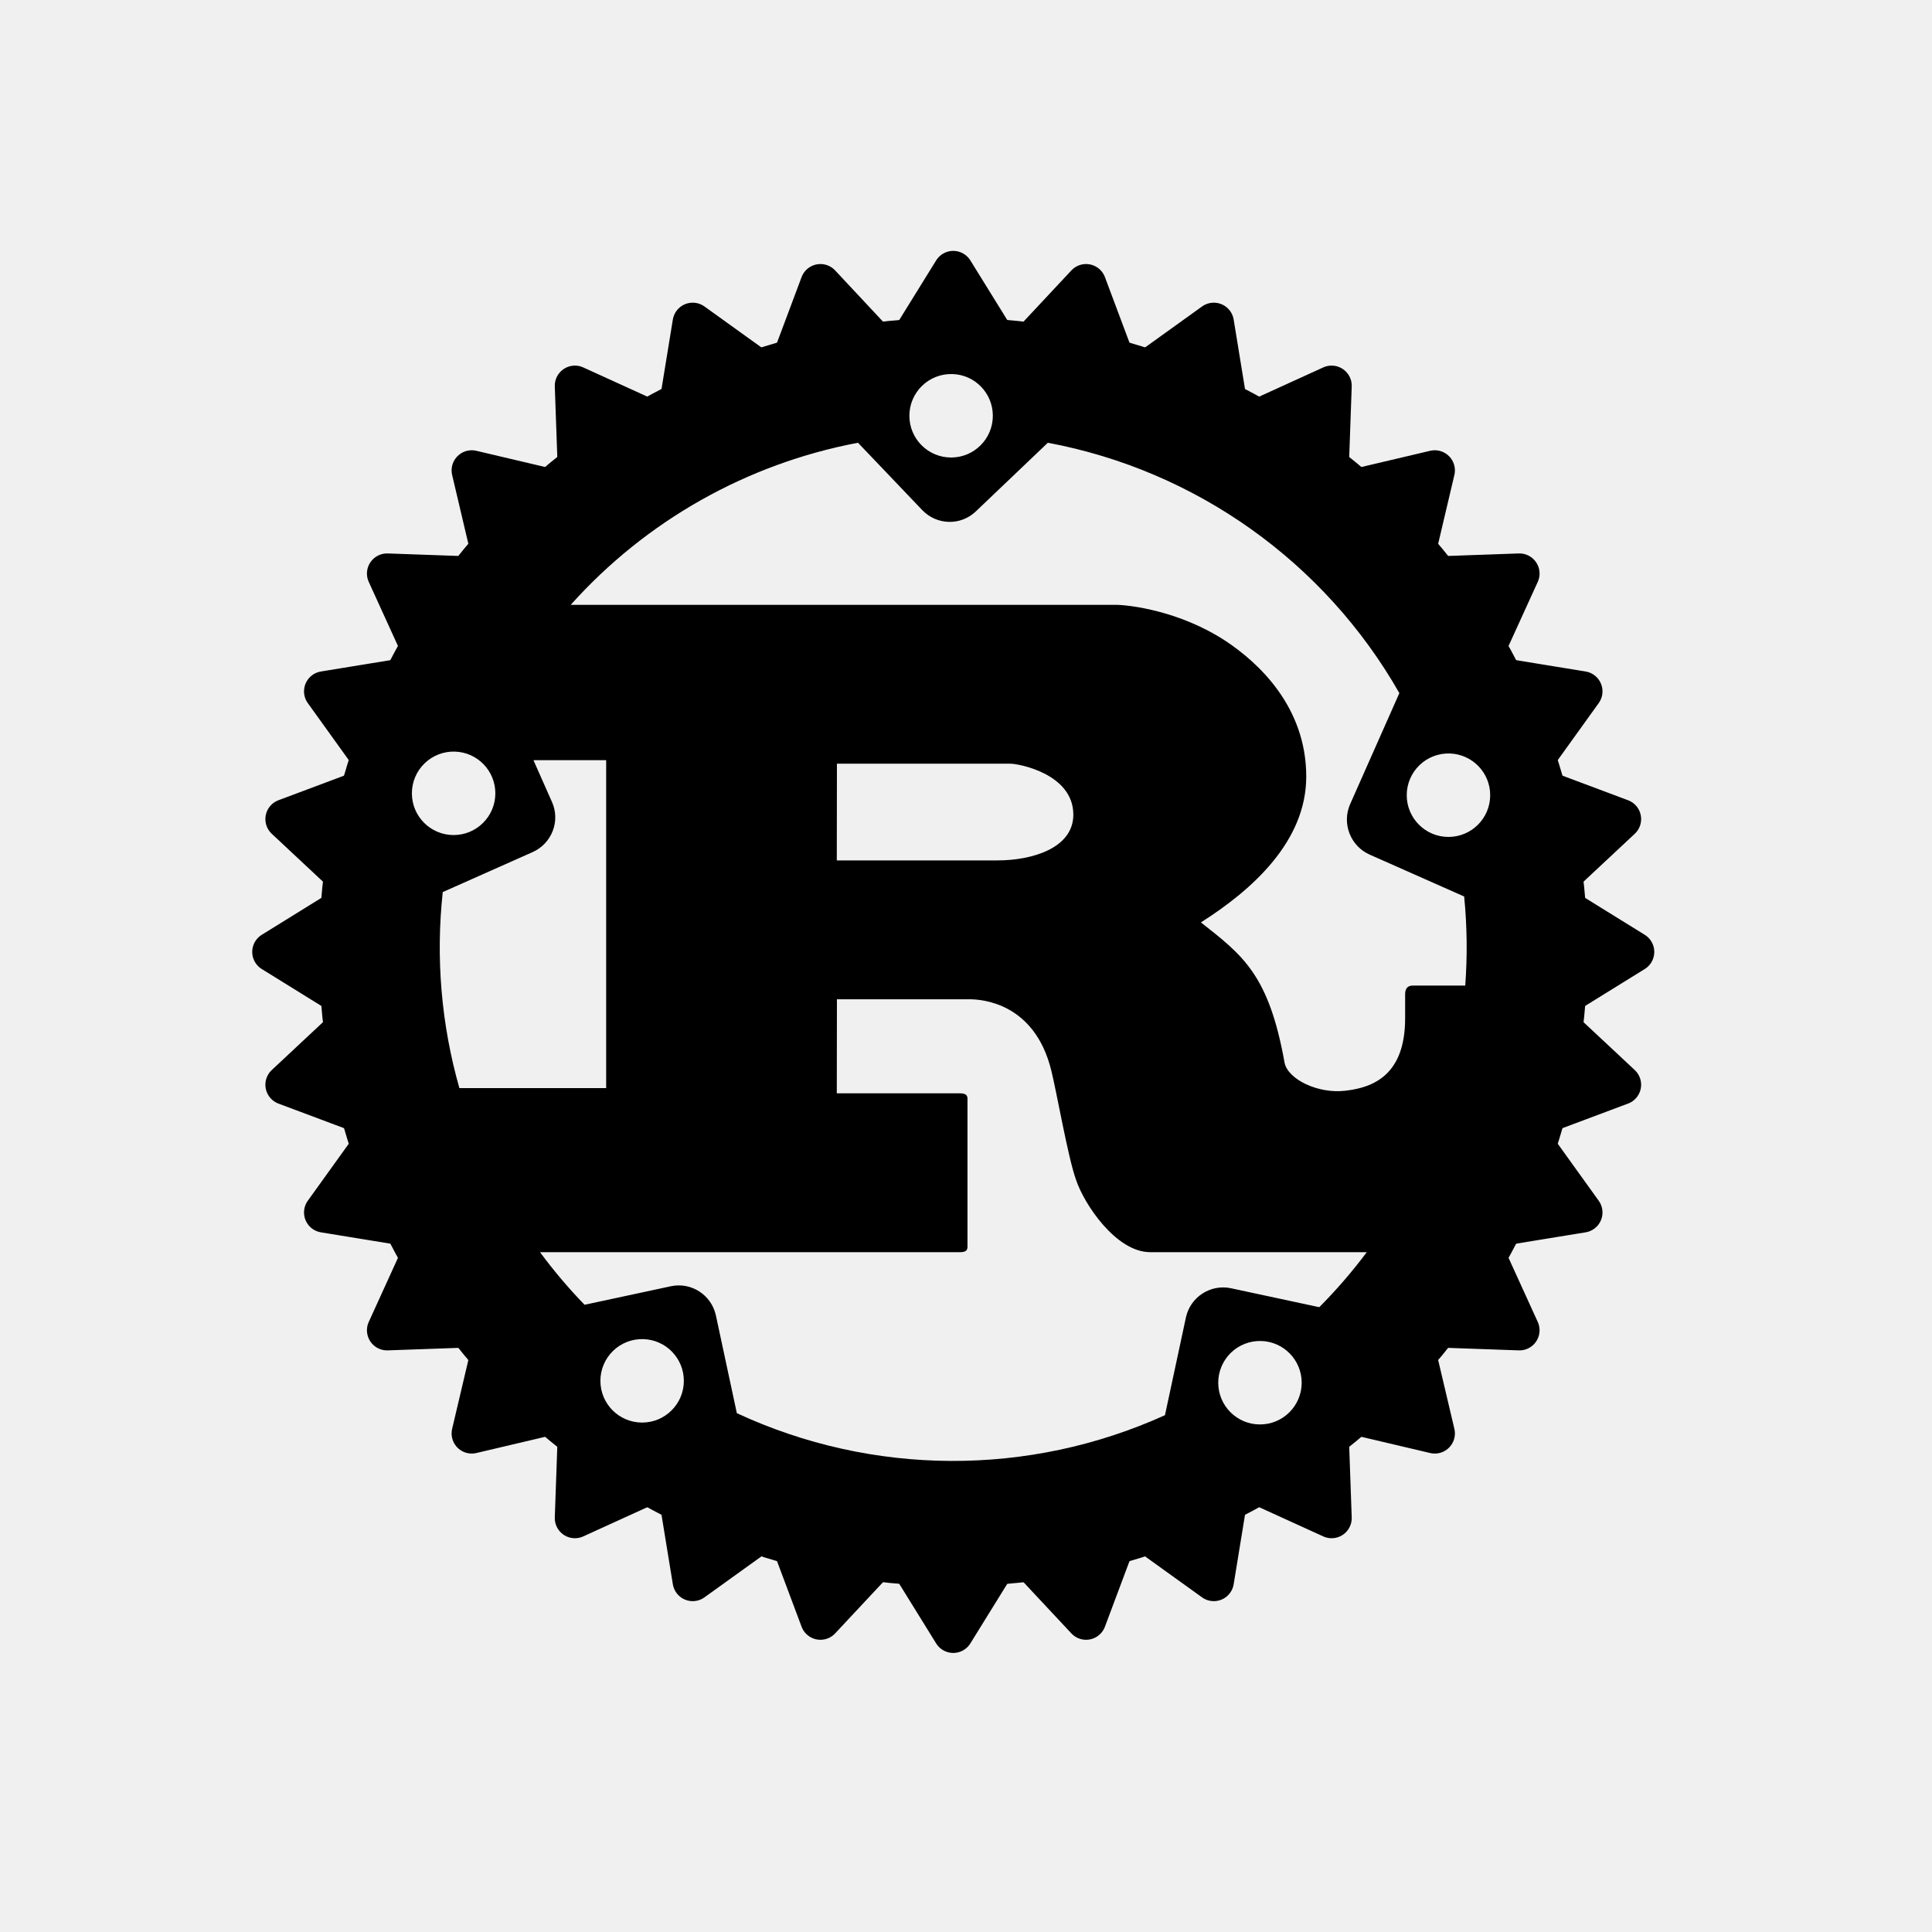
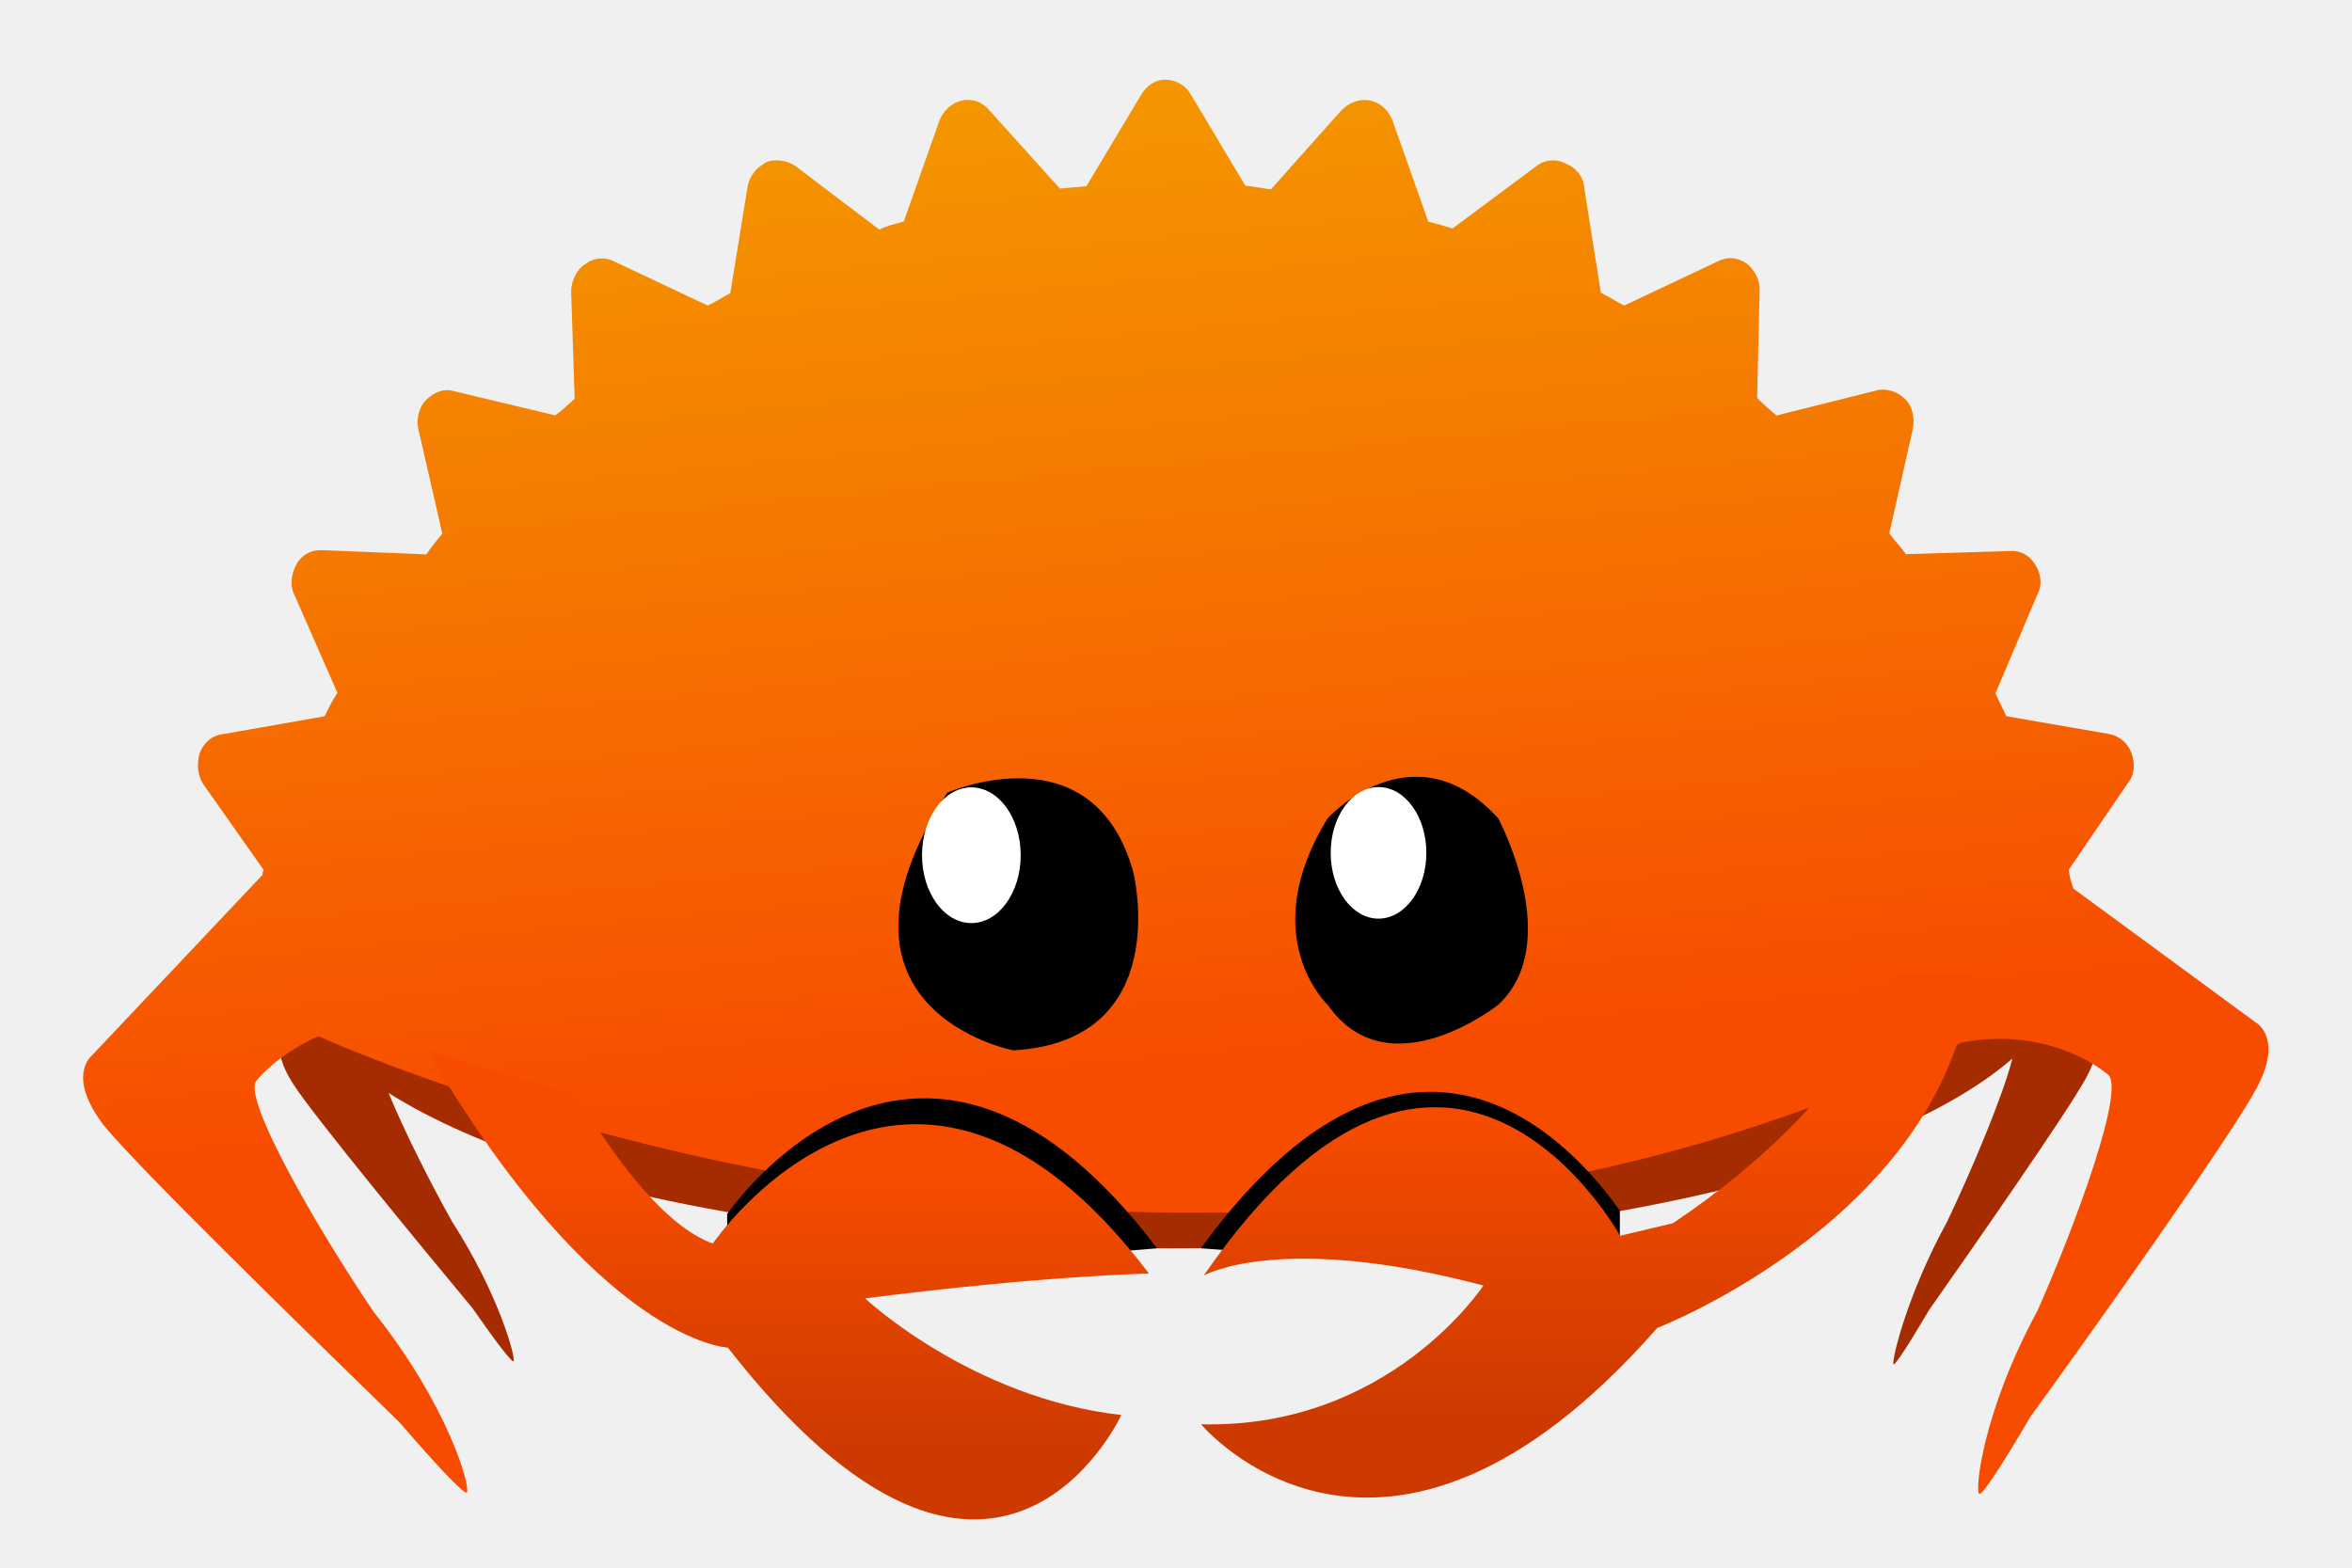
- <svg xmlns="http://www.w3.org/2000/svg" height="144" width="144">
-   <path d="m71.05 23.68c-26.06 0-47.27 21.22-47.27 47.27s21.22 47.27 47.27 47.27 47.27-21.22 47.27-47.27-21.22-47.27-47.27-47.27zm-.07 4.2a3.1 3.11 0 0 1 3.02 3.11 3.11 3.11 0 0 1 -6.22 0 3.11 3.11 0 0 1 3.2-3.11zm7.12 5.12a38.27 38.27 0 0 1 26.2 18.66l-3.67 8.28c-.63 1.43.02 3.11 1.44 3.75l7.06 3.13a38.27 38.27 0 0 1 .08 6.64h-3.93c-.39 0-.55.26-.55.64v1.8c0 4.24-2.39 5.17-4.49 5.4-2 .23-4.21-.84-4.49-2.06-1.18-6.63-3.14-8.04-6.24-10.49 3.85-2.44 7.85-6.05 7.85-10.87 0-5.21-3.57-8.49-6-10.1-3.42-2.25-7.2-2.7-8.22-2.7h-40.6a38.27 38.27 0 0 1 21.41-12.08l4.79 5.02c1.08 1.13 2.87 1.18 4 .09zm-44.2 23.02a3.11 3.11 0 0 1 3.02 3.11 3.11 3.11 0 0 1 -6.22 0 3.11 3.11 0 0 1 3.2-3.11zm74.15.14a3.11 3.11 0 0 1 3.02 3.11 3.11 3.11 0 0 1 -6.22 0 3.11 3.11 0 0 1 3.2-3.11zm-68.29.5h5.42v24.44h-10.94a38.27 38.27 0 0 1 -1.24-14.61l6.7-2.98c1.43-.64 2.08-2.31 1.44-3.74zm22.62.26h12.91c.67 0 4.71.77 4.71 3.8 0 2.51-3.1 3.41-5.65 3.41h-11.98zm0 17.56h9.89c.9 0 4.83.26 6.08 5.28.39 1.54 1.26 6.56 1.85 8.17.59 1.8 2.98 5.4 5.53 5.4h16.14a38.27 38.27 0 0 1 -3.54 4.1l-6.57-1.41c-1.53-.33-3.04.65-3.37 2.18l-1.56 7.28a38.27 38.27 0 0 1 -31.91-.15l-1.56-7.28c-.33-1.53-1.83-2.51-3.36-2.18l-6.43 1.38a38.27 38.27 0 0 1 -3.32-3.92h31.27c.35 0 .59-.06.59-.39v-11.06c0-.32-.24-.39-.59-.39h-9.15zm-14.43 25.33a3.11 3.11 0 0 1 3.02 3.11 3.11 3.11 0 0 1 -6.22 0 3.11 3.11 0 0 1 3.2-3.11zm46.05.14a3.11 3.11 0 0 1 3.02 3.11 3.11 3.11 0 0 1 -6.22 0 3.11 3.11 0 0 1 3.2-3.11z" />
-   <path d="m115.68 70.95a44.63 44.63 0 0 1 -44.63 44.63 44.63 44.63 0 0 1 -44.63-44.63 44.63 44.63 0 0 1 44.63-44.63 44.63 44.63 0 0 1 44.63 44.63zm-.84-4.31 6.96 4.31-6.96 4.31 5.98 5.59-7.66 2.87 4.78 6.65-8.09 1.32 3.4 7.46-8.19-.29 1.88 7.98-7.98-1.88.29 8.19-7.46-3.4-1.32 8.09-6.65-4.78-2.87 7.66-5.59-5.98-4.31 6.96-4.31-6.96-5.59 5.98-2.87-7.66-6.65 4.78-1.32-8.09-7.46 3.4.29-8.19-7.98 1.88 1.88-7.98-8.19.29 3.4-7.46-8.09-1.32 4.78-6.65-7.66-2.87 5.98-5.59-6.96-4.31 6.96-4.31-5.98-5.59 7.66-2.87-4.78-6.65 8.09-1.32-3.4-7.46 8.19.29-1.88-7.98 7.98 1.88-.29-8.19 7.46 3.4 1.32-8.09 6.65 4.78 2.87-7.66 5.59 5.98 4.31-6.96 4.31 6.96 5.59-5.98 2.87 7.66 6.65-4.78 1.32 8.09 7.46-3.4-.29 8.19 7.98-1.88-1.88 7.98 8.19-.29-3.4 7.46 8.09 1.32-4.78 6.65 7.66 2.87z" fill-rule="evenodd" stroke="#000" stroke-linecap="round" stroke-linejoin="round" stroke-width="3" />
+ <svg xmlns="http://www.w3.org/2000/svg" width="100%" height="100%" viewBox="0 0 1200 800" version="1.1" xml:space="preserve" style="fill-rule:evenodd;clip-rule:evenodd;stroke-linejoin:round;stroke-miterlimit:1.414;">
+   <g id="Layer-1">
+     <g transform="matrix(1,0,0,1,597.344,637.02)">
+       <path d="M0,-279.559C-121.238,-279.559 -231.39,-264.983 -312.939,-241.23L-312.939,-38.329C-231.39,-14.575 -121.238,0 0,0C138.76,0 262.987,-19.092 346.431,-49.186L346.431,-230.37C262.987,-260.465 138.76,-279.559 0,-279.559" style="fill:rgb(165,43,0);fill-rule:nonzero;" />
+     </g>
+     <g transform="matrix(1,0,0,1,1068.75,575.642)">
+       <path d="M0,-53.32L-14.211,-82.761C-14.138,-83.879 -14.08,-84.998 -14.08,-86.121C-14.08,-119.496 -48.786,-150.256 -107.177,-174.883L-107.177,2.643C-79.932,-8.849 -57.829,-21.674 -42.021,-35.482C-46.673,-16.775 -62.585,21.071 -75.271,47.686C-96.121,85.752 -103.671,118.889 -102.703,120.53C-102.086,121.563 -94.973,110.59 -84.484,92.809C-60.074,58.028 -13.82,-8.373 -4.575,-25.287C5.897,-44.461 0,-53.32 0,-53.32" style="fill:rgb(165,43,0);fill-rule:nonzero;" />
+     </g>
+     <g transform="matrix(1,0,0,1,149.064,591.421)">
+       <path d="M0,-99.954C0,-93.526 1.293,-87.194 3.788,-80.985L-4.723,-65.835C-4.723,-65.835 -11.541,-56.989 0.465,-38.327C11.055,-21.872 64.1,42.54 92.097,76.271C104.123,93.564 112.276,104.216 112.99,103.187C114.114,101.554 105.514,69.087 81.631,32.046C70.487,12.151 57.177,-14.206 49.189,-33.675C71.492,-19.559 100.672,-6.755 135.341,4.265L135.341,-204.17C51.797,-177.622 0,-140.737 0,-99.954" style="fill:rgb(165,43,0);fill-rule:nonzero;" />
+     </g>
+     <g transform="matrix(-65.8097,-752.207,-752.207,65.8097,621.707,796.312)">
+       <path d="M0.991,-0.034L0.933,0.008C0.933,0.014 0.933,0.02 0.933,0.026L0.99,0.069C0.996,0.073 0.999,0.08 0.998,0.087C0.997,0.094 0.992,0.1 0.986,0.103L0.92,0.133C0.919,0.139 0.918,0.145 0.916,0.15L0.964,0.203C0.968,0.208 0.97,0.216 0.968,0.222C0.965,0.229 0.96,0.234 0.953,0.236L0.882,0.254C0.88,0.259 0.877,0.264 0.875,0.27L0.91,0.33C0.914,0.336 0.914,0.344 0.91,0.35C0.907,0.356 0.9,0.36 0.893,0.361L0.82,0.365C0.817,0.369 0.813,0.374 0.81,0.379L0.832,0.445C0.835,0.452 0.833,0.459 0.828,0.465C0.824,0.47 0.816,0.473 0.809,0.472L0.737,0.462C0.733,0.466 0.729,0.47 0.724,0.474L0.733,0.544C0.734,0.551 0.731,0.558 0.725,0.562C0.719,0.566 0.711,0.568 0.704,0.565L0.636,0.542C0.631,0.546 0.626,0.549 0.621,0.552L0.615,0.621C0.615,0.629 0.61,0.635 0.604,0.638C0.597,0.641 0.589,0.641 0.583,0.638L0.521,0.602C0.52,0.603 0.519,0.603 0.518,0.603L0.406,0.729C0.406,0.729 0.394,0.747 0.359,0.725C0.329,0.705 0.206,0.599 0.141,0.543C0.109,0.52 0.089,0.504 0.09,0.502C0.093,0.499 0.149,0.509 0.217,0.554C0.278,0.588 0.371,0.631 0.38,0.619C0.38,0.619 0.396,0.604 0.406,0.575C0.406,0.575 0.406,0.575 0.406,0.575C0.407,0.576 0.407,0.576 0.406,0.575C0.406,0.575 0.091,0.024 0.305,-0.531C0.311,-0.593 0.275,-0.627 0.275,-0.627C0.266,-0.639 0.178,-0.598 0.12,-0.566C0.055,-0.523 0.002,-0.513 0,-0.516C-0.001,-0.518 0.018,-0.533 0.049,-0.555C0.11,-0.608 0.227,-0.707 0.256,-0.726C0.289,-0.748 0.301,-0.73 0.301,-0.73L0.402,-0.615C0.406,-0.614 0.41,-0.613 0.415,-0.613L0.47,-0.658C0.475,-0.663 0.483,-0.664 0.49,-0.662C0.497,-0.66 0.502,-0.655 0.504,-0.648L0.522,-0.58C0.527,-0.578 0.533,-0.576 0.538,-0.574L0.602,-0.608C0.608,-0.612 0.616,-0.612 0.623,-0.608C0.629,-0.605 0.633,-0.599 0.633,-0.592L0.637,-0.522C0.642,-0.519 0.647,-0.515 0.652,-0.512L0.721,-0.534C0.728,-0.536 0.736,-0.535 0.741,-0.531C0.747,-0.526 0.75,-0.519 0.749,-0.512L0.738,-0.443C0.742,-0.439 0.746,-0.435 0.751,-0.431L0.823,-0.439C0.83,-0.44 0.837,-0.437 0.842,-0.432C0.847,-0.426 0.848,-0.419 0.845,-0.412L0.821,-0.347C0.824,-0.342 0.828,-0.337 0.831,-0.332L0.903,-0.327C0.911,-0.327 0.917,-0.322 0.92,-0.316C0.924,-0.31 0.924,-0.302 0.92,-0.296L0.883,-0.236C0.885,-0.231 0.887,-0.226 0.889,-0.22L0.959,-0.202C0.966,-0.2 0.972,-0.195 0.974,-0.188C0.976,-0.181 0.974,-0.174 0.969,-0.168L0.92,-0.116C0.921,-0.111 0.923,-0.105 0.924,-0.099L0.988,-0.068C0.995,-0.065 0.999,-0.059 1,-0.052C1.001,-0.045 0.997,-0.038 0.991,-0.034ZM0.406,0.575C0.406,0.575 0.406,0.575 0.406,0.575C0.406,0.575 0.406,0.575 0.406,0.575Z" style="fill:url(#_Linear1);fill-rule:nonzero;" />
+     </g>
+     <g transform="matrix(1,0,0,1,450.328,483.629)">
+       <path d="M0,167.33C-1.664,165.91 -2.536,165.068 -2.536,165.068L140.006,153.391C23.733,0 -69.418,122.193 -79.333,135.855L-79.333,167.33L0,167.33Z" style="fill-rule:nonzero;" />
+     </g>
+     <g transform="matrix(1,0,0,1,747.12,477.333)">
+       <path d="M0,171.974C1.663,170.554 2.536,169.71 2.536,169.71L-134.448,159.687C-18.12,0 69.421,126.835 79.335,140.497L79.335,171.974L0,171.974Z" style="fill-rule:nonzero;" />
+     </g>
+     <g transform="matrix(-1.53e-05,-267.211,-267.211,1.53e-05,809.465,764.23)">
+       <path d="M1,-0.586C1,-0.586 0.768,-0.528 0.524,-0.165L0.5,-0.064C0.5,-0.064 1.1,0.265 0.424,0.731C0.424,0.731 0.508,0.586 0.405,0.197C0.405,0.197 0.131,0.376 0.14,0.736C0.14,0.736 -0.275,0.391 0.324,-0.135C0.324,-0.135 0.539,-0.691 1,-0.736L1,-0.586Z" style="fill:url(#_Linear2);fill-rule:nonzero;" />
+     </g>
+     <g transform="matrix(1,0,0,1,677.392,509.61)">
+       <path d="M0,-92.063C0,-92.063 43.486,-139.678 86.974,-92.063C86.974,-92.063 121.144,-28.571 86.974,3.171C86.974,3.171 31.062,47.615 0,3.171C0,3.171 -37.275,-31.75 0,-92.063" style="fill-rule:nonzero;" />
+     </g>
+     <g transform="matrix(1,0,0,1,727.738,435.209)">
+       <path d="M0,0.002C0,18.543 -10.93,33.574 -24.408,33.574C-37.885,33.574 -48.814,18.543 -48.814,0.002C-48.814,-18.539 -37.885,-33.572 -24.408,-33.572C-10.93,-33.572 0,-18.539 0,0.002" style="fill:white;fill-rule:nonzero;" />
+     </g>
+     <g transform="matrix(1,0,0,1,483.3,502.984)">
+       <path d="M0,-98.439C0,-98.439 74.596,-131.467 94.956,-57.748C94.956,-57.748 116.283,28.178 33.697,33.028C33.697,33.028 -71.613,12.745 0,-98.439" style="fill-rule:nonzero;" />
+     </g>
+     <g transform="matrix(1,0,0,1,520.766,436.428)">
+       <path d="M0,0C0,19.119 -11.27,34.627 -25.173,34.627C-39.071,34.627 -50.344,19.119 -50.344,0C-50.344,-19.124 -39.071,-34.627 -25.173,-34.627C-11.27,-34.627 0,-19.124 0,0" style="fill:white;fill-rule:nonzero;" />
+     </g>
+     <g transform="matrix(-1.53e-05,-239.021,-239.021,1.53e-05,402.161,775.388)">
+       <path d="M0.367,0.129C-0.364,-0.441 0.223,-0.711 0.223,-0.711C0.259,-0.391 0.472,-0.164 0.472,-0.164C0.521,-0.548 0.525,-0.77 0.525,-0.77C1.203,-0.256 0.589,0.161 0.589,0.161C0.627,0.265 0.772,0.372 0.906,0.451L1,0.77C0.376,0.403 0.367,0.129 0.367,0.129Z" style="fill:url(#_Linear3);fill-rule:nonzero;" />
+     </g>
+   </g>
+   <defs>
+     <linearGradient id="_Linear1" x1="0" y1="0" x2="1" y2="0" gradientUnits="userSpaceOnUse" gradientTransform="matrix(1,0,1.38778e-17,-1,0,-0.000650515)">
+       <stop offset="0" style="stop-color:rgb(247,76,0);stop-opacity:1" />
+       <stop offset="0.33" style="stop-color:rgb(247,76,0);stop-opacity:1" />
+       <stop offset="1" style="stop-color:rgb(244,150,0);stop-opacity:1" />
+     </linearGradient>
+     <linearGradient id="_Linear2" x1="0" y1="0" x2="1" y2="0" gradientUnits="userSpaceOnUse" gradientTransform="matrix(1,0,0,-1,0,1.23438e-06)">
+       <stop offset="0" style="stop-color:rgb(204,58,0);stop-opacity:1" />
+       <stop offset="0.15" style="stop-color:rgb(204,58,0);stop-opacity:1" />
+       <stop offset="0.74" style="stop-color:rgb(247,76,0);stop-opacity:1" />
+       <stop offset="1" style="stop-color:rgb(247,76,0);stop-opacity:1" />
+     </linearGradient>
+     <linearGradient id="_Linear3" x1="0" y1="0" x2="1" y2="0" gradientUnits="userSpaceOnUse" gradientTransform="matrix(1,1.32349e-23,1.32349e-23,-1,0,-9.1568e-07)">
+       <stop offset="0" style="stop-color:rgb(204,58,0);stop-opacity:1" />
+       <stop offset="0.15" style="stop-color:rgb(204,58,0);stop-opacity:1" />
+       <stop offset="0.74" style="stop-color:rgb(247,76,0);stop-opacity:1" />
+       <stop offset="1" style="stop-color:rgb(247,76,0);stop-opacity:1" />
+     </linearGradient>
+   </defs>
</svg>
